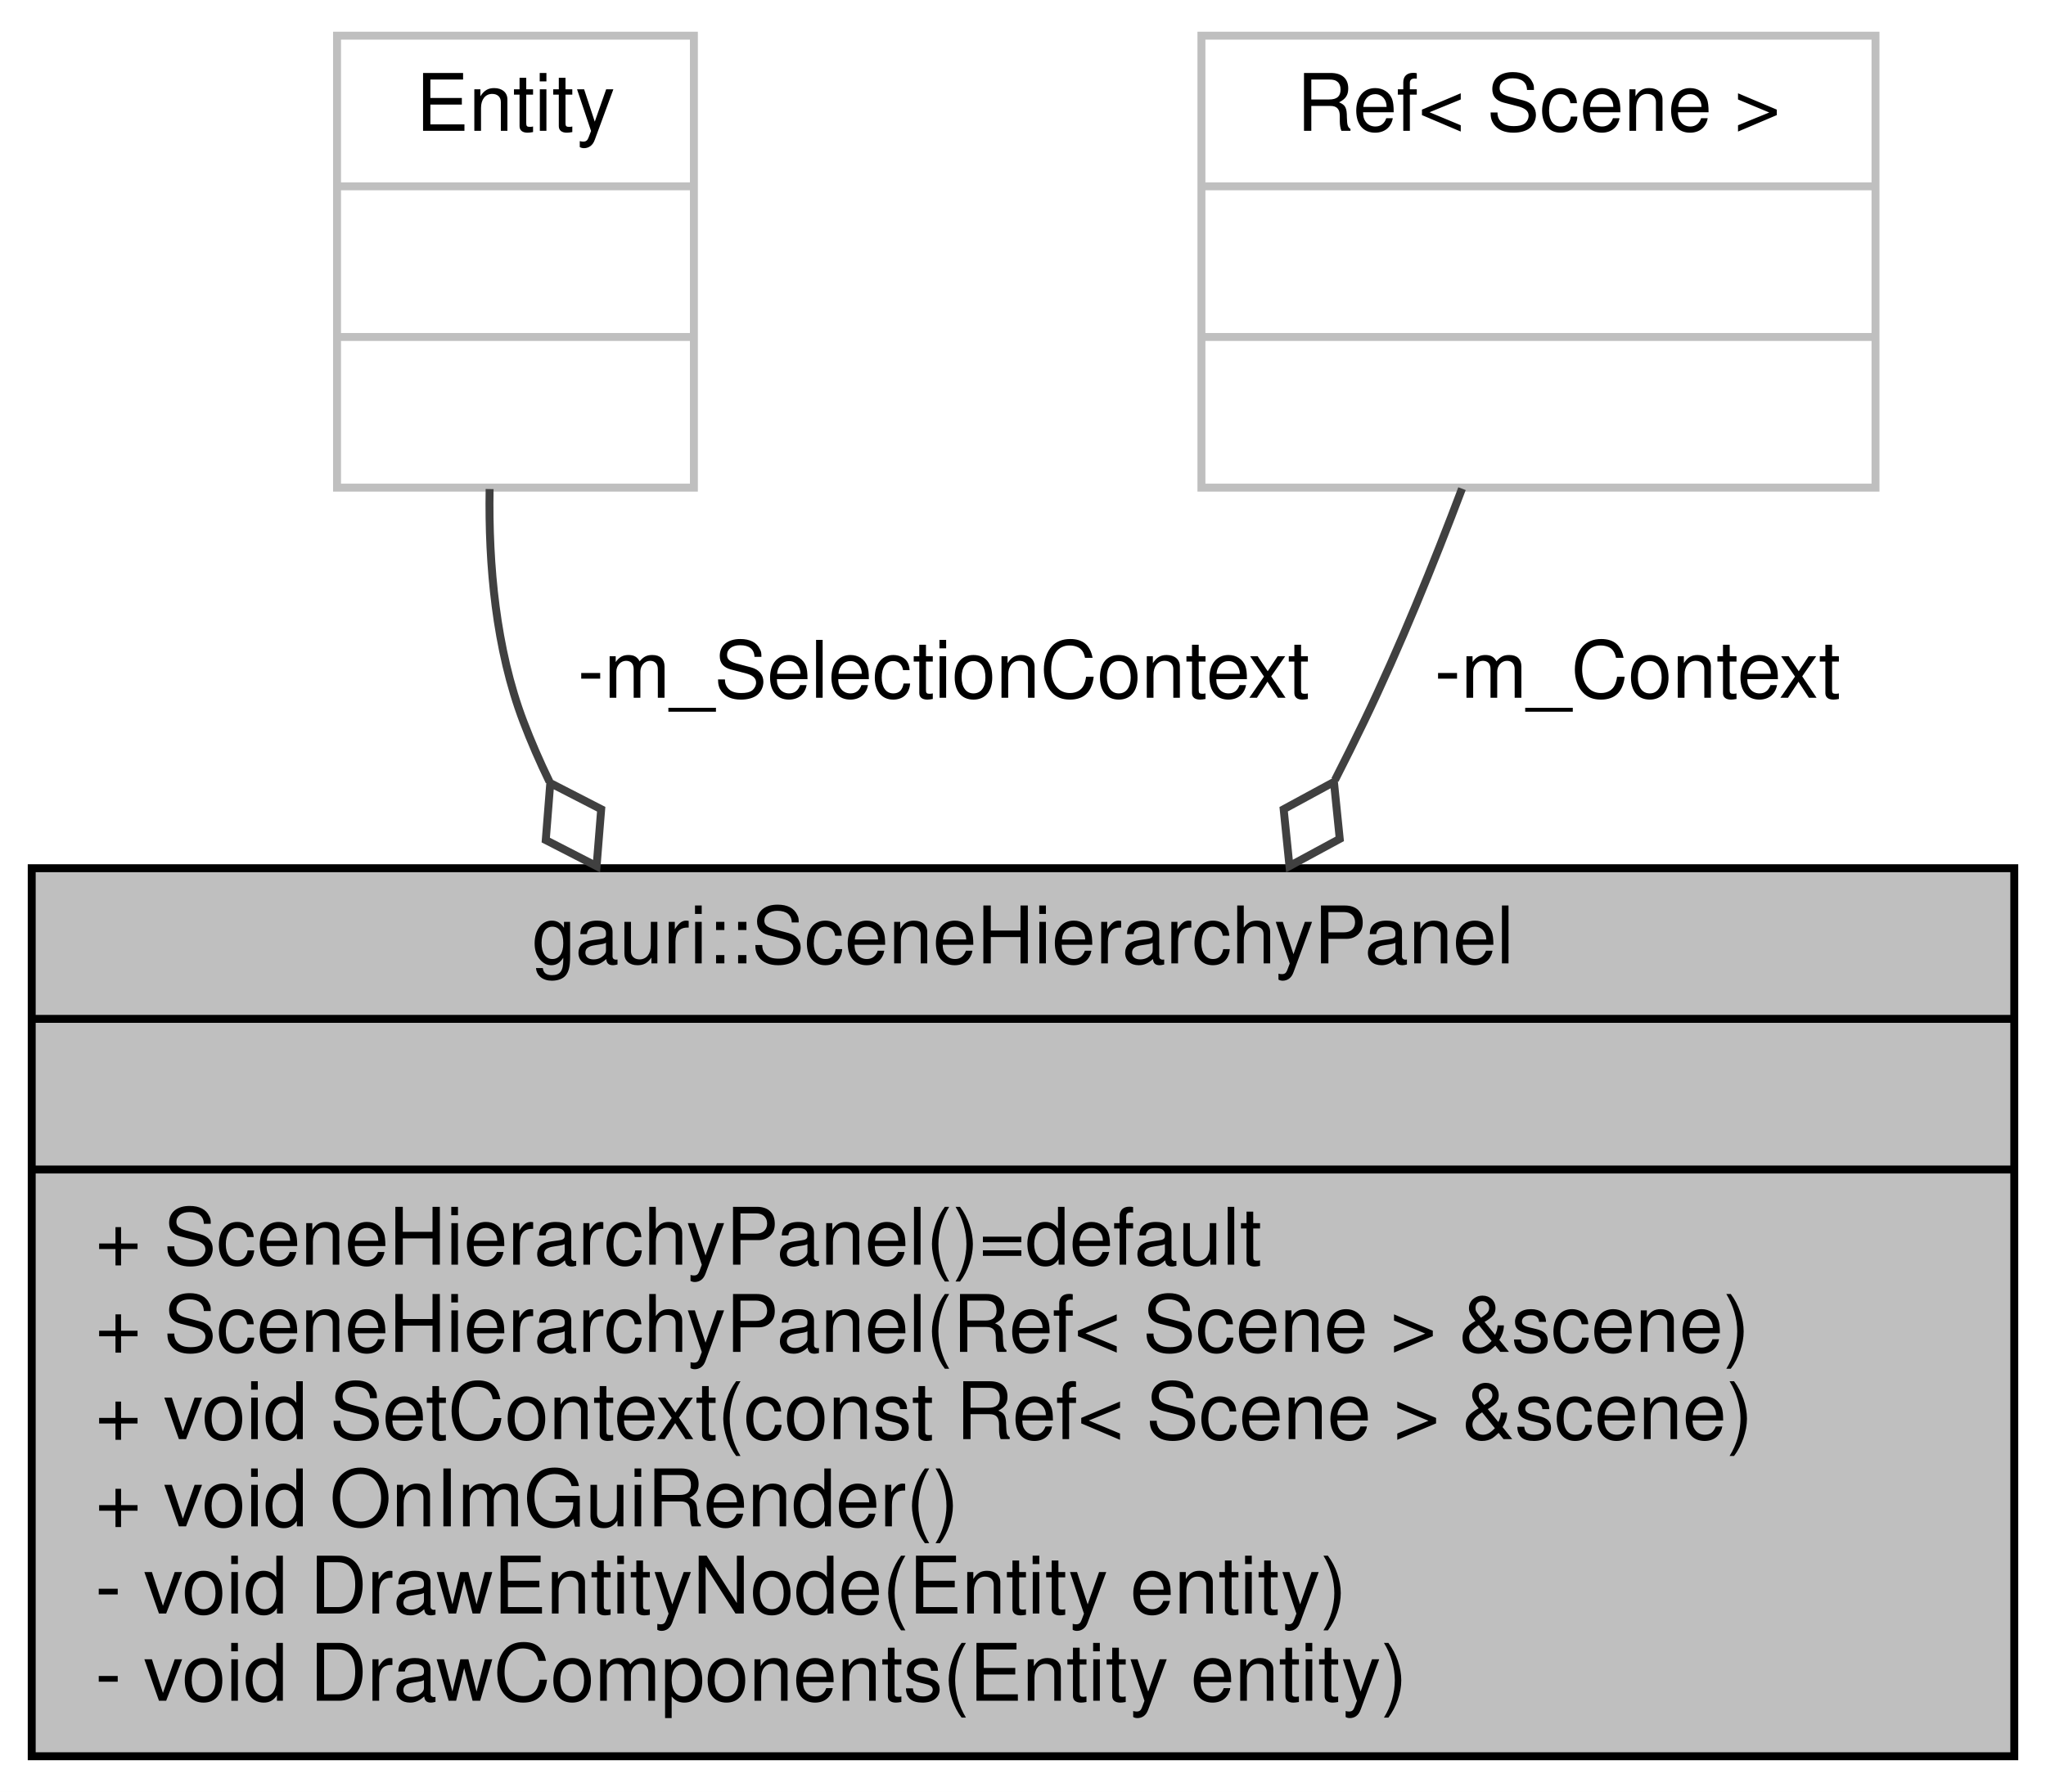
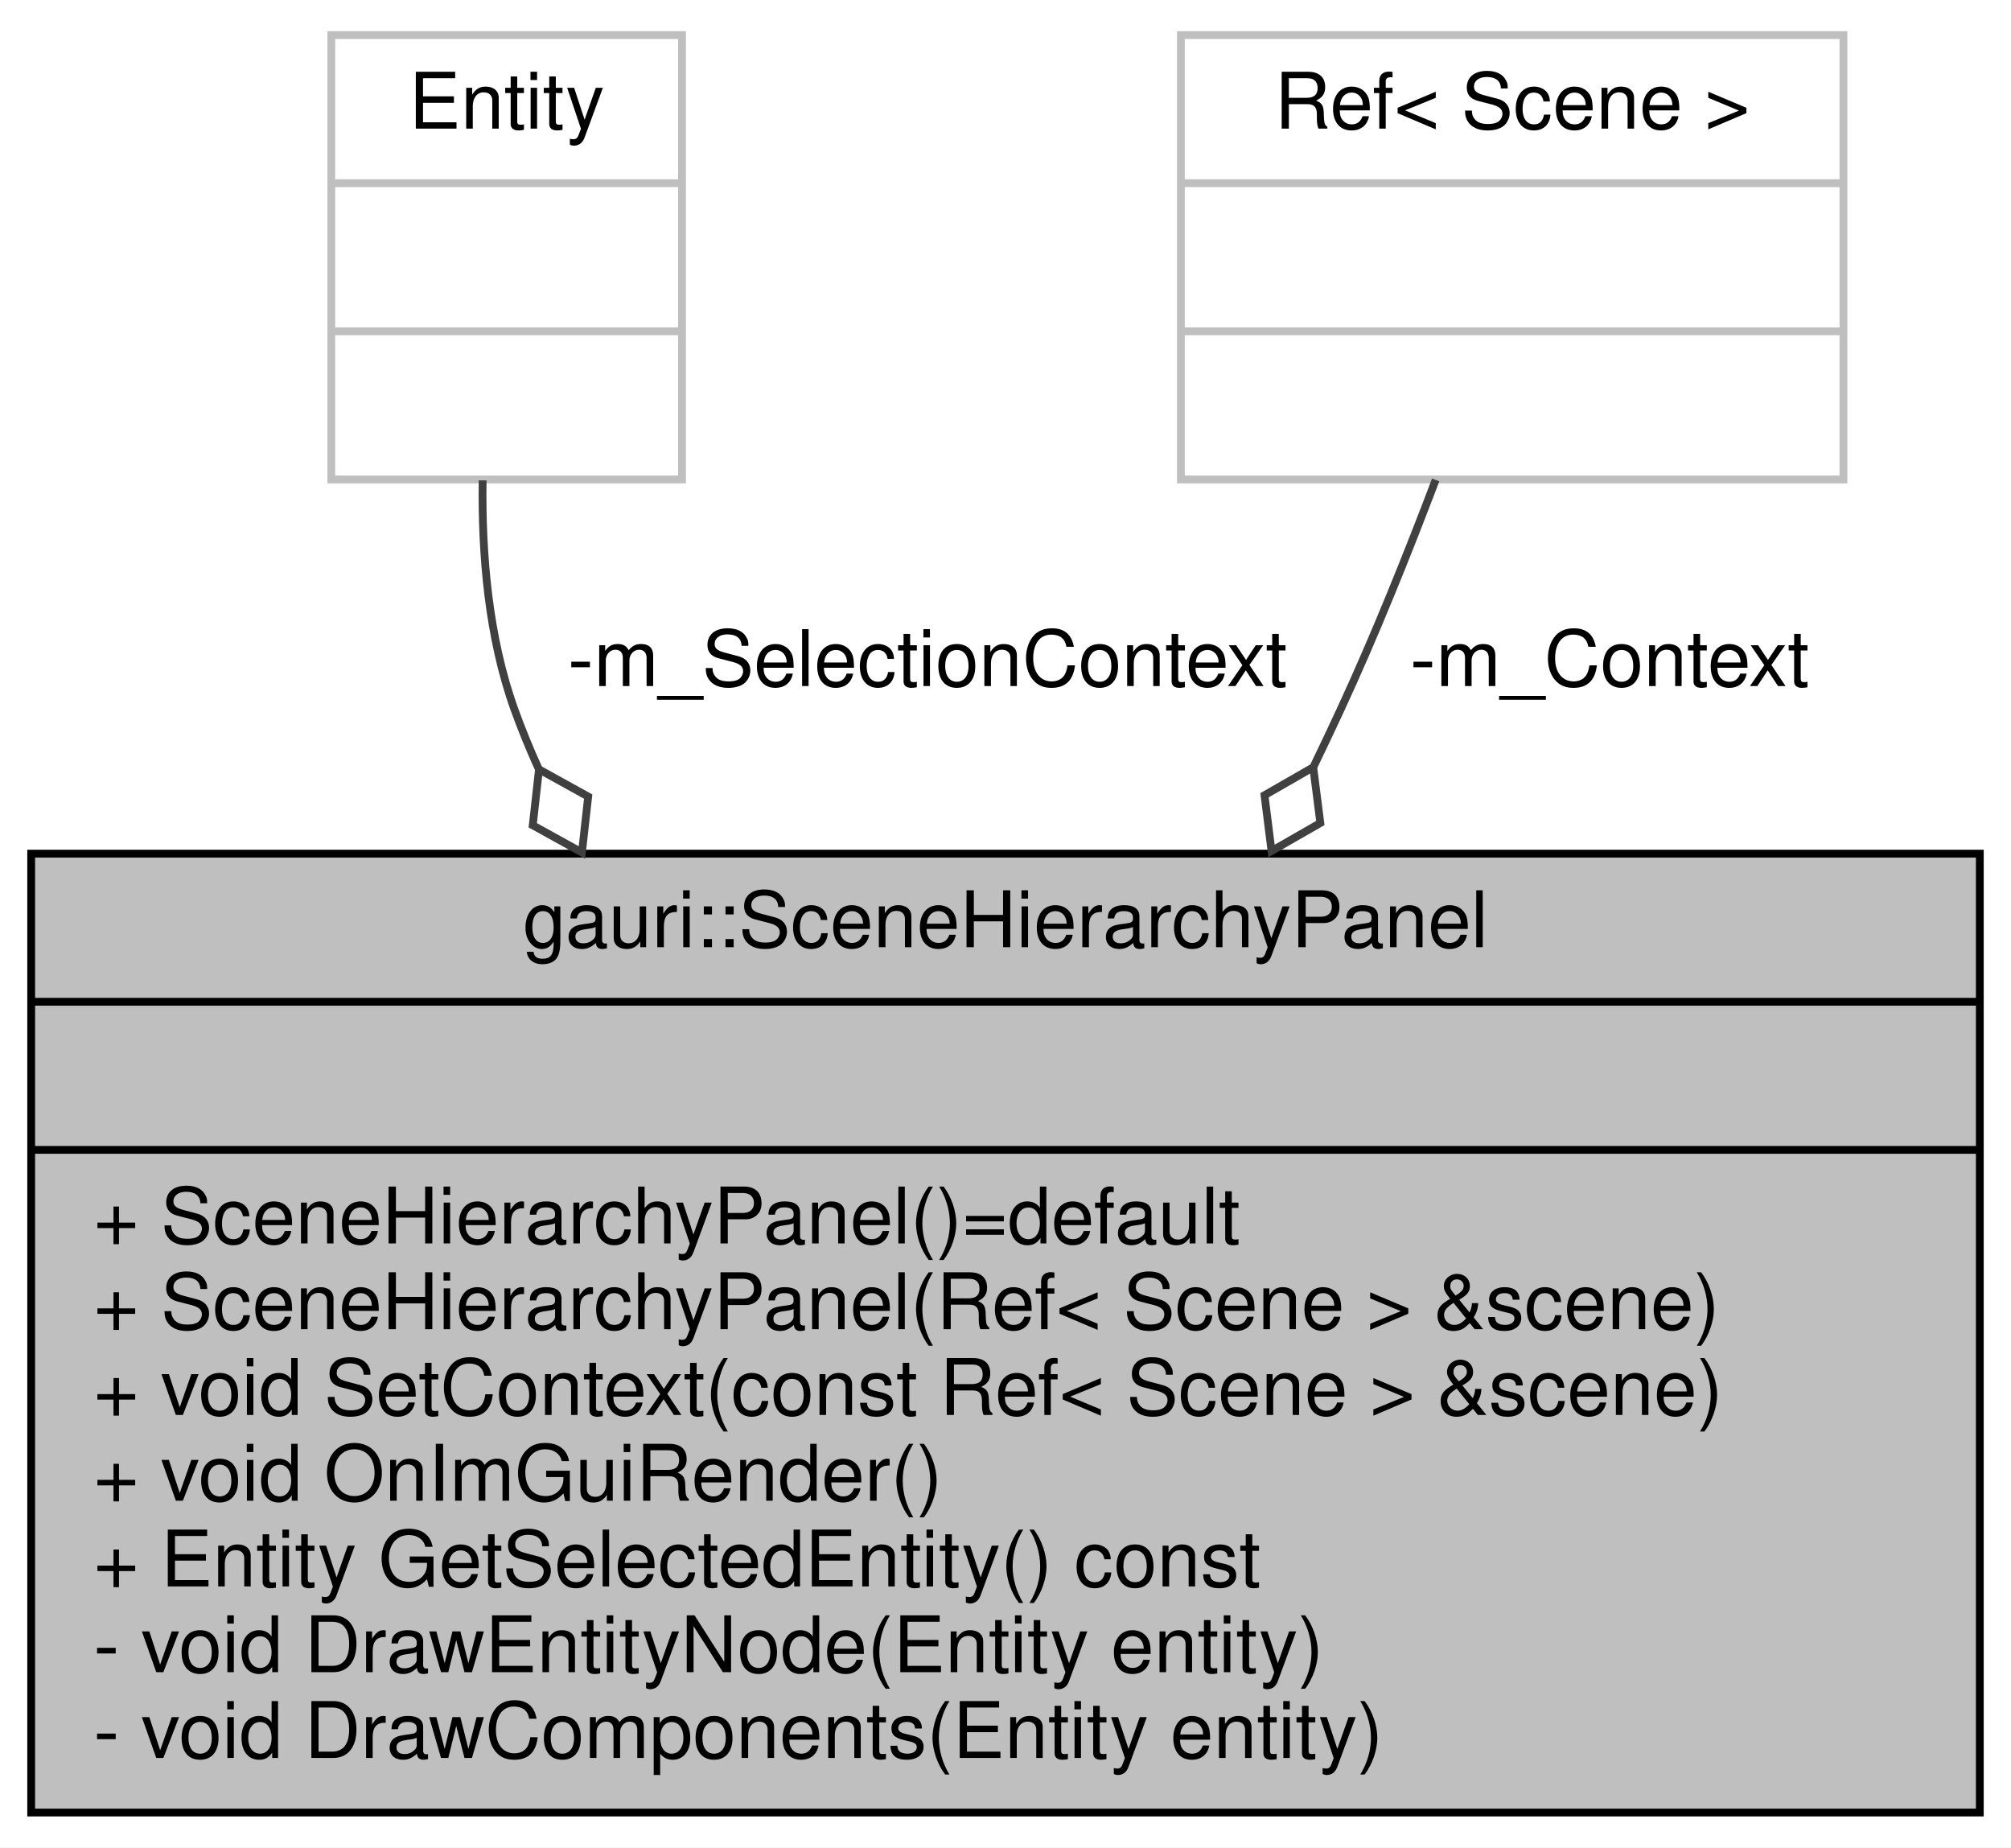
- <svg xmlns="http://www.w3.org/2000/svg" xmlns:xlink="http://www.w3.org/1999/xlink" width="258pt" height="226pt" viewBox="0.00 0.00 258.00 226.00">
-   <g id="graph0" class="graph" transform="scale(1 1) rotate(0) translate(4 222)">
-     <polygon fill="white" stroke="transparent" points="-4,4 -4,-222 254,-222 254,4 -4,4" />
+ <svg xmlns="http://www.w3.org/2000/svg" xmlns:xlink="http://www.w3.org/1999/xlink" width="258pt" height="237pt" viewBox="0.00 0.00 258.00 237.00">
+   <g id="graph0" class="graph" transform="scale(1 1) rotate(0) translate(4 233)">
+     <polygon fill="white" stroke="transparent" points="-4,4 -4,-233 254,-233 254,4 -4,4" />
    <g id="node1" class="node">
      <g id="a_node1">
        <a xlink:title=" ">
-           <polygon fill="#bfbfbf" stroke="black" points="0,-0.5 0,-112.5 250,-112.5 250,-0.5 0,-0.5" />
-           <text text-anchor="middle" x="125" y="-100.5" font-family="Helvetica,sans-Serif" font-size="10.00">gauri::SceneHierarchyPanel</text>
-           <polyline fill="none" stroke="black" points="0,-93.5 250,-93.5 " />
-           <text text-anchor="middle" x="125" y="-81.5" font-family="Helvetica,sans-Serif" font-size="10.00"> </text>
-           <polyline fill="none" stroke="black" points="0,-74.5 250,-74.5 " />
-           <text text-anchor="start" x="8" y="-62.5" font-family="Helvetica,sans-Serif" font-size="10.00">+ SceneHierarchyPanel()=default</text>
-           <text text-anchor="start" x="8" y="-51.5" font-family="Helvetica,sans-Serif" font-size="10.00">+ SceneHierarchyPanel(Ref&lt; Scene &gt; &amp;scene)</text>
-           <text text-anchor="start" x="8" y="-40.5" font-family="Helvetica,sans-Serif" font-size="10.00">+ void SetContext(const Ref&lt; Scene &gt; &amp;scene)</text>
-           <text text-anchor="start" x="8" y="-29.5" font-family="Helvetica,sans-Serif" font-size="10.00">+ void OnImGuiRender()</text>
+           <polygon fill="#bfbfbf" stroke="black" points="0,-0.5 0,-123.5 250,-123.5 250,-0.5 0,-0.5" />
+           <text text-anchor="middle" x="125" y="-111.5" font-family="Helvetica,sans-Serif" font-size="10.00">gauri::SceneHierarchyPanel</text>
+           <polyline fill="none" stroke="black" points="0,-104.5 250,-104.5 " />
+           <text text-anchor="middle" x="125" y="-92.5" font-family="Helvetica,sans-Serif" font-size="10.00"> </text>
+           <polyline fill="none" stroke="black" points="0,-85.5 250,-85.5 " />
+           <text text-anchor="start" x="8" y="-73.5" font-family="Helvetica,sans-Serif" font-size="10.00">+ SceneHierarchyPanel()=default</text>
+           <text text-anchor="start" x="8" y="-62.5" font-family="Helvetica,sans-Serif" font-size="10.00">+ SceneHierarchyPanel(Ref&lt; Scene &gt; &amp;scene)</text>
+           <text text-anchor="start" x="8" y="-51.5" font-family="Helvetica,sans-Serif" font-size="10.00">+ void SetContext(const Ref&lt; Scene &gt; &amp;scene)</text>
+           <text text-anchor="start" x="8" y="-40.5" font-family="Helvetica,sans-Serif" font-size="10.00">+ void OnImGuiRender()</text>
+           <text text-anchor="start" x="8" y="-29.5" font-family="Helvetica,sans-Serif" font-size="10.00">+ Entity GetSelectedEntity() const</text>
          <text text-anchor="start" x="8" y="-18.5" font-family="Helvetica,sans-Serif" font-size="10.00">- void DrawEntityNode(Entity entity)</text>
          <text text-anchor="start" x="8" y="-7.5" font-family="Helvetica,sans-Serif" font-size="10.00">- void DrawComponents(Entity entity)</text>
        </a>
      </g>
    </g>
    <g id="node2" class="node">
      <g id="a_node2">
        <a xlink:title=" ">
-           <polygon fill="white" stroke="#bfbfbf" points="38.5,-160.5 38.5,-217.5 83.5,-217.5 83.5,-160.5 38.5,-160.5" />
-           <text text-anchor="middle" x="61" y="-205.5" font-family="Helvetica,sans-Serif" font-size="10.00">Entity</text>
-           <polyline fill="none" stroke="#bfbfbf" points="38.5,-198.5 83.5,-198.5 " />
-           <text text-anchor="middle" x="61" y="-186.5" font-family="Helvetica,sans-Serif" font-size="10.00"> </text>
-           <polyline fill="none" stroke="#bfbfbf" points="38.5,-179.5 83.5,-179.5 " />
-           <text text-anchor="middle" x="61" y="-167.5" font-family="Helvetica,sans-Serif" font-size="10.00"> </text>
+           <polygon fill="white" stroke="#bfbfbf" points="38.5,-171.5 38.5,-228.5 83.5,-228.5 83.5,-171.5 38.5,-171.5" />
+           <text text-anchor="middle" x="61" y="-216.5" font-family="Helvetica,sans-Serif" font-size="10.00">Entity</text>
+           <polyline fill="none" stroke="#bfbfbf" points="38.5,-209.5 83.5,-209.5 " />
+           <text text-anchor="middle" x="61" y="-197.5" font-family="Helvetica,sans-Serif" font-size="10.00"> </text>
+           <polyline fill="none" stroke="#bfbfbf" points="38.5,-190.5 83.5,-190.5 " />
+           <text text-anchor="middle" x="61" y="-178.5" font-family="Helvetica,sans-Serif" font-size="10.00"> </text>
        </a>
      </g>
    </g>
    <g id="edge1" class="edge">
-       <path fill="none" stroke="#404040" d="M57.74,-160.32C57.58,-150.76 58.52,-140.16 62,-131 62.97,-128.45 64.07,-125.92 65.28,-123.43" />
-       <polygon fill="none" stroke="#404040" points="65.39,-123.24 64.82,-116.05 71.23,-112.76 71.81,-119.94 65.39,-123.24" />
-       <text text-anchor="middle" x="115" y="-134" font-family="Helvetica,sans-Serif" font-size="10.00"> -m_SelectionContext</text>
+       <path fill="none" stroke="#404040" d="M57.92,-171.38C57.78,-161.83 58.68,-151.22 62,-142 62.92,-139.45 63.95,-136.92 65.09,-134.42" />
+       <polygon fill="none" stroke="#404040" points="65.15,-134.31 64.35,-127.14 70.66,-123.65 71.46,-130.82 65.15,-134.31" />
+       <text text-anchor="middle" x="115" y="-145" font-family="Helvetica,sans-Serif" font-size="10.00"> -m_SelectionContext</text>
    </g>
    <g id="node3" class="node">
      <g id="a_node3">
        <a xlink:title=" ">
-           <polygon fill="white" stroke="#bfbfbf" points="147.5,-160.5 147.5,-217.5 232.5,-217.5 232.5,-160.5 147.5,-160.5" />
-           <text text-anchor="middle" x="190" y="-205.5" font-family="Helvetica,sans-Serif" font-size="10.00">Ref&lt; Scene &gt;</text>
-           <polyline fill="none" stroke="#bfbfbf" points="147.5,-198.5 232.5,-198.5 " />
-           <text text-anchor="middle" x="190" y="-186.5" font-family="Helvetica,sans-Serif" font-size="10.00"> </text>
-           <polyline fill="none" stroke="#bfbfbf" points="147.5,-179.5 232.5,-179.5 " />
-           <text text-anchor="middle" x="190" y="-167.5" font-family="Helvetica,sans-Serif" font-size="10.00"> </text>
+           <polygon fill="white" stroke="#bfbfbf" points="147.5,-171.5 147.5,-228.5 232.5,-228.5 232.5,-171.5 147.5,-171.5" />
+           <text text-anchor="middle" x="190" y="-216.5" font-family="Helvetica,sans-Serif" font-size="10.00">Ref&lt; Scene &gt;</text>
+           <polyline fill="none" stroke="#bfbfbf" points="147.5,-209.5 232.5,-209.5 " />
+           <text text-anchor="middle" x="190" y="-197.5" font-family="Helvetica,sans-Serif" font-size="10.00"> </text>
+           <polyline fill="none" stroke="#bfbfbf" points="147.5,-190.5 232.5,-190.5 " />
+           <text text-anchor="middle" x="190" y="-178.5" font-family="Helvetica,sans-Serif" font-size="10.00"> </text>
        </a>
      </g>
    </g>
    <g id="edge2" class="edge">
-       <path fill="none" stroke="#404040" d="M180.36,-160.37C176.79,-150.91 172.51,-140.37 168,-131 166.83,-128.57 165.6,-126.1 164.34,-123.63" />
-       <polygon fill="none" stroke="#404040" points="164.21,-123.38 157.87,-119.94 158.6,-112.77 164.94,-116.2 164.21,-123.38" />
-       <text text-anchor="middle" x="202.5" y="-134" font-family="Helvetica,sans-Serif" font-size="10.00"> -m_Context</text>
+       <path fill="none" stroke="#404040" d="M180.19,-171.44C176.61,-162 172.37,-151.43 168,-142 166.88,-139.58 165.72,-137.14 164.53,-134.67" />
+       <polygon fill="none" stroke="#404040" points="164.48,-134.58 158.23,-130.99 159.13,-123.84 165.39,-127.43 164.48,-134.58" />
+       <text text-anchor="middle" x="202.5" y="-145" font-family="Helvetica,sans-Serif" font-size="10.00"> -m_Context</text>
    </g>
  </g>
</svg>
